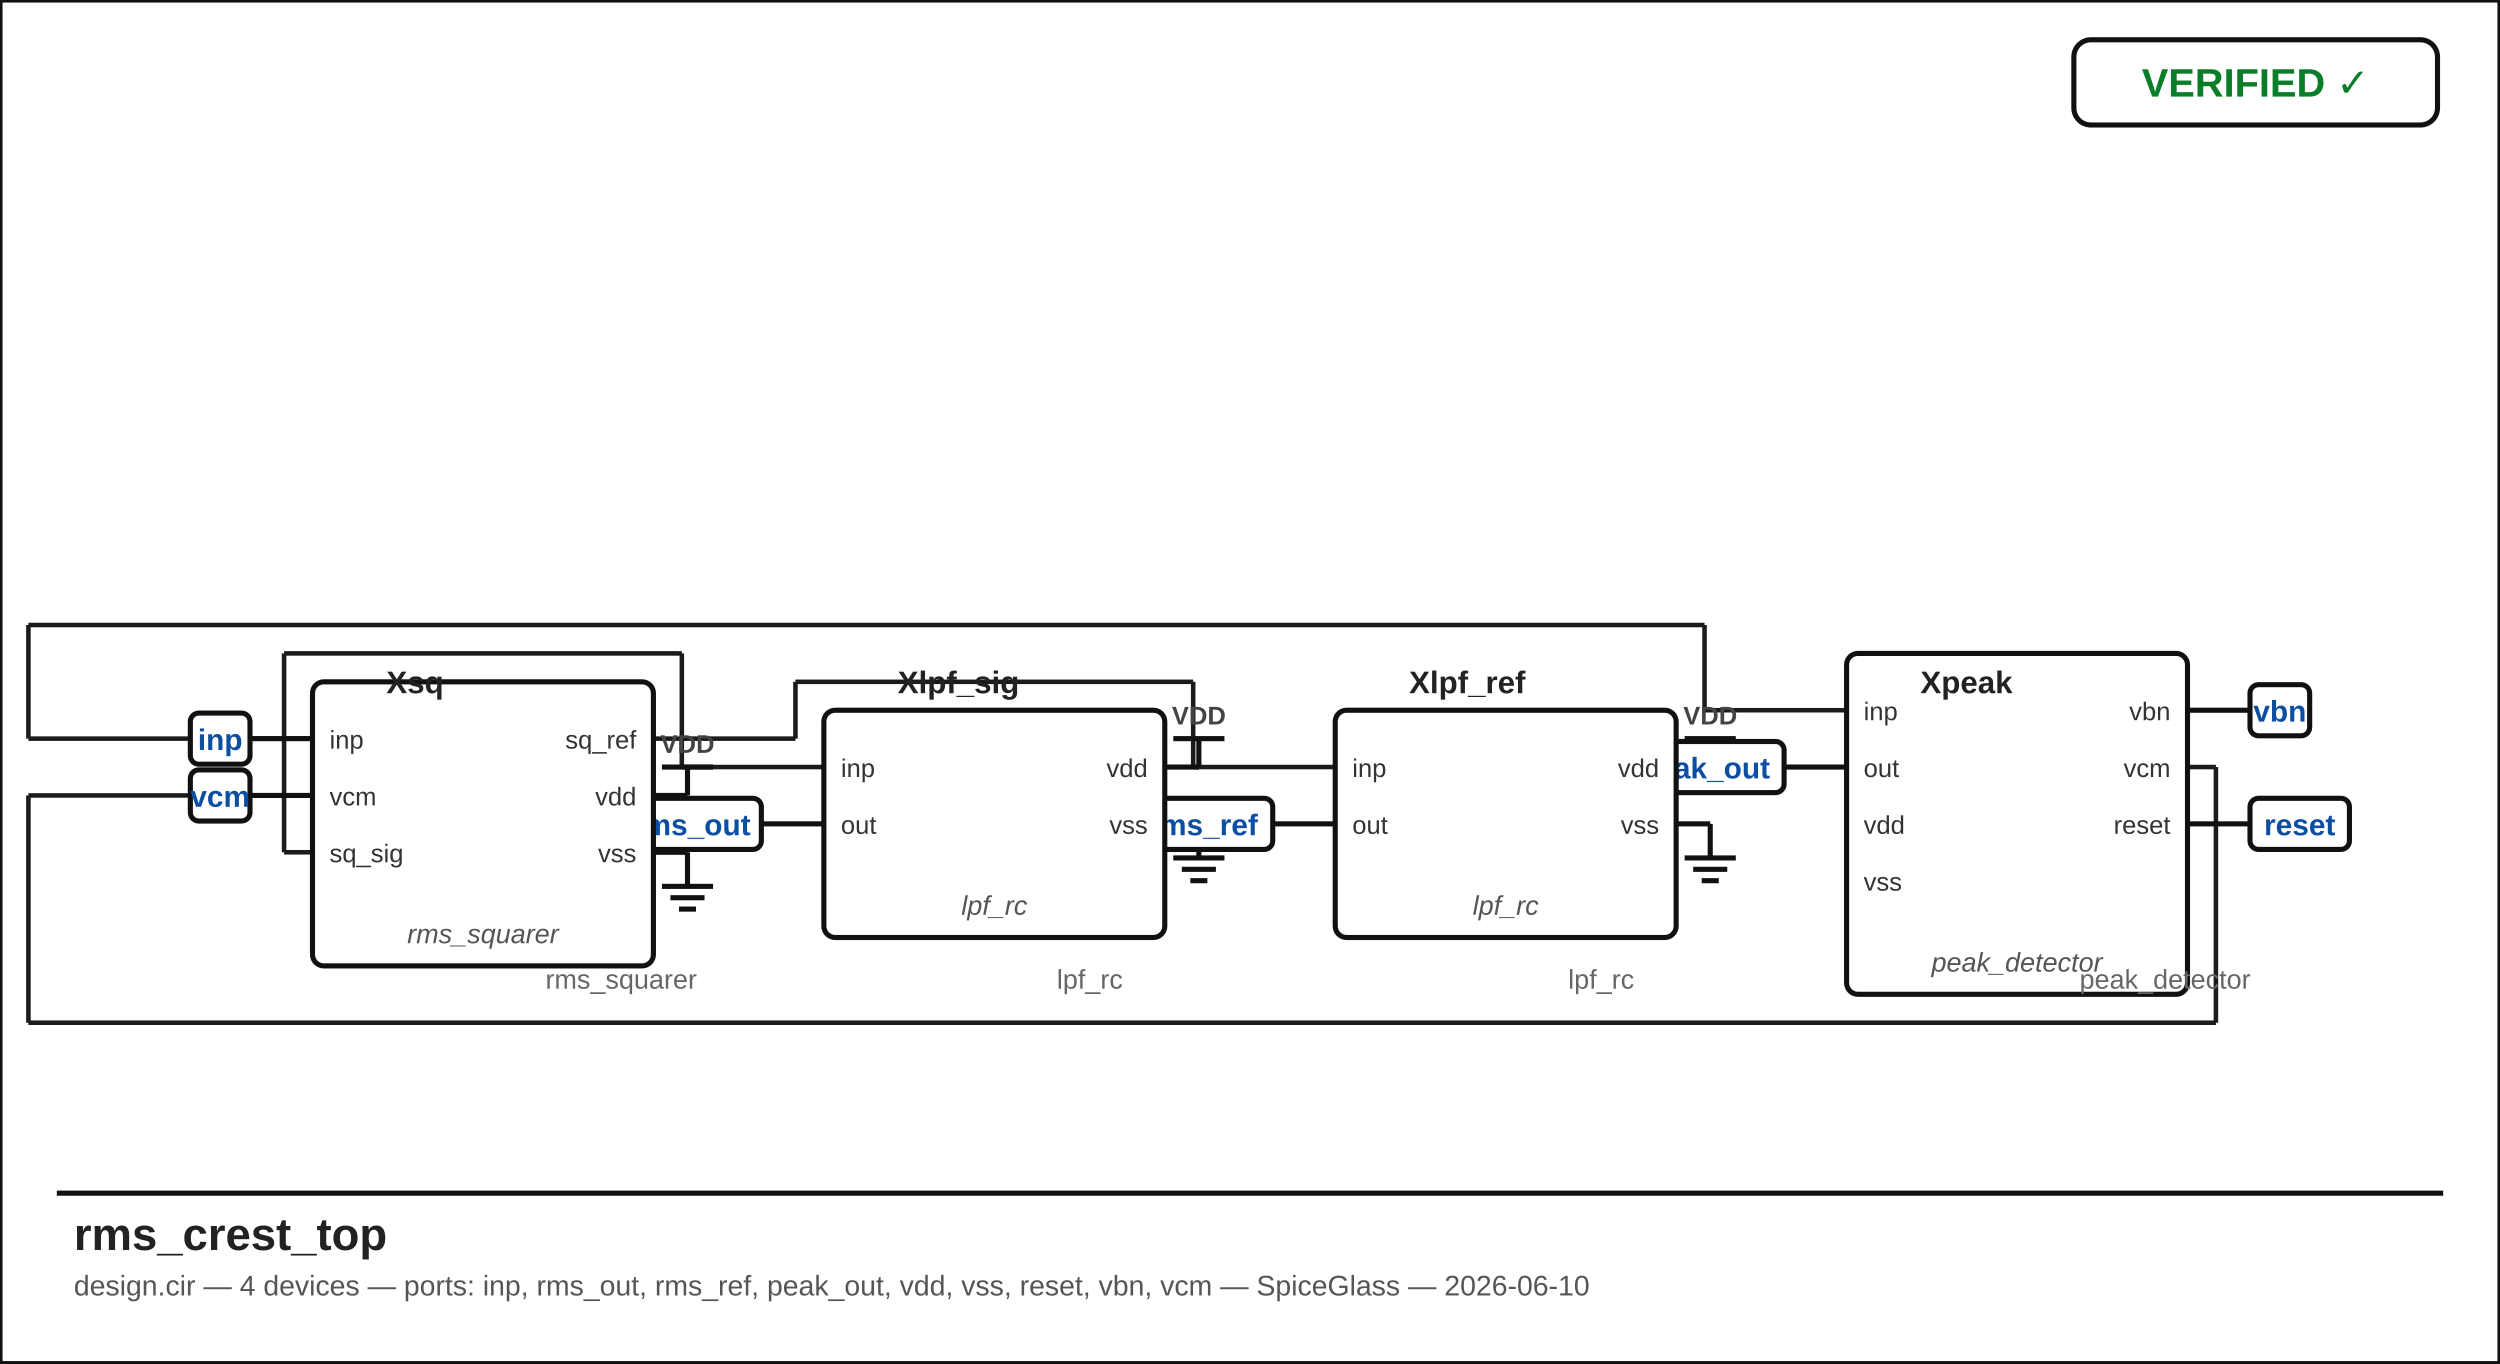
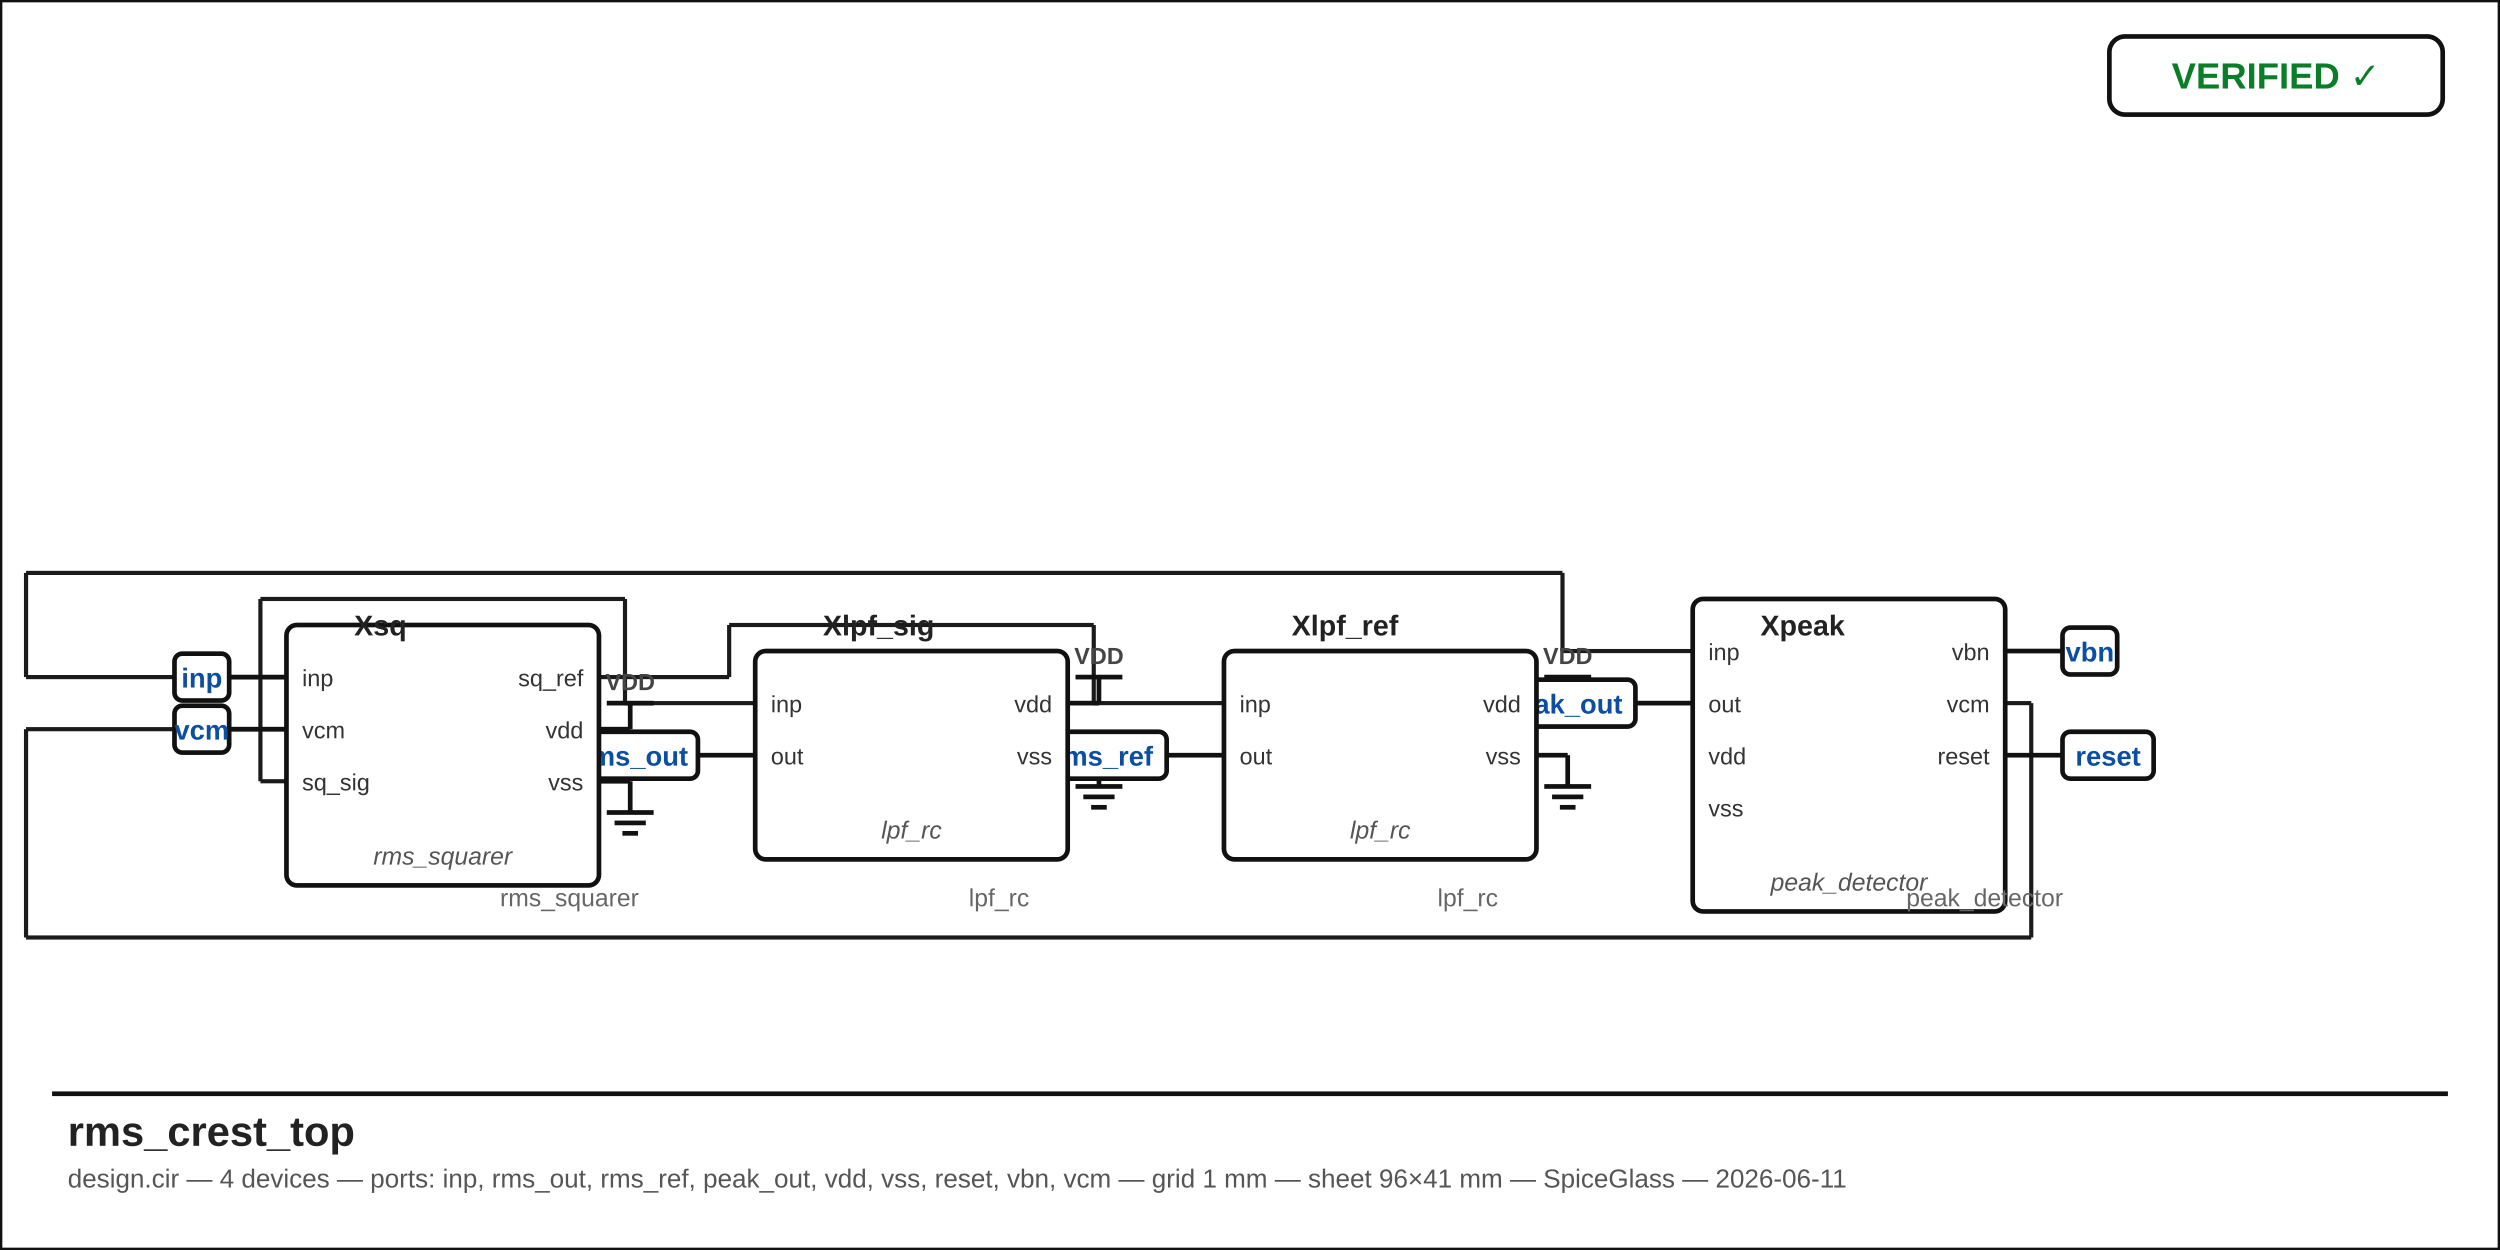
- <svg xmlns="http://www.w3.org/2000/svg" width="880" height="480" viewBox="0 0 880 480" font-family="Segoe UI, Arial, sans-serif">
+ <svg xmlns="http://www.w3.org/2000/svg" width="960" height="480" viewBox="0 0 960 480" data-grid-mm="1" font-family="Segoe UI, Arial, sans-serif">
  <style>
 line, polyline, path, rect, circle { stroke: #111111; stroke-width: 1.8; }
 .wire { stroke: #1b1b1b; stroke-width: 1.6; }
 text { stroke: none; fill: #222; font-size: 11px; }
 .name { font-weight: 600; font-size: 11px; }
 .param { fill: #666; font-size: 9.5px; }
 .pin { font-size: 9px; fill: #333; }
 .sym { font-size: 11px; font-weight: 700; }
 .boxmodel { font-size: 9.5px; fill: #555; font-style: italic; }
 .rail { font-size: 9px; fill: #444444; font-weight: 600; }
 .netlabel { font-size: 10.5px; fill: #a14d00; font-style: italic; }
 .port { font-size: 10.5px; fill: #0b4ea2; font-weight: 700; }
 .sectitle { font-size: 11px; fill: #8a7340; font-weight: 600; }
 .title { font-size: 16px; font-weight: 700; }
 .meta { font-size: 10px; fill: #555; }
</style>
-   <rect x="0" y="0" width="880" height="480" fill="white" stroke="none" />
+   <rect x="0" y="0" width="960" height="480" fill="white" stroke="none" />
  <line class="wire" x1="290" y1="270" x2="240" y2="270" stroke="#1b1b1b" stroke-width="1.6" />
  <line class="wire" x1="240" y1="270" x2="240" y2="230" stroke="#1b1b1b" stroke-width="1.6" />
  <line class="wire" x1="240" y1="230" x2="100" y2="230" stroke="#1b1b1b" stroke-width="1.6" />
  <line class="wire" x1="100" y1="230" x2="100" y2="300" stroke="#1b1b1b" stroke-width="1.6" />
  <line class="wire" x1="100" y1="300" x2="110" y2="300" stroke="#1b1b1b" stroke-width="1.6" />
  <line class="wire" x1="470" y1="270" x2="420" y2="270" stroke="#1b1b1b" stroke-width="1.6" />
  <line class="wire" x1="420" y1="270" x2="420" y2="240" stroke="#1b1b1b" stroke-width="1.6" />
  <line class="wire" x1="420" y1="240" x2="280" y2="240" stroke="#1b1b1b" stroke-width="1.6" />
  <line class="wire" x1="280" y1="240" x2="280" y2="260" stroke="#1b1b1b" stroke-width="1.6" />
  <line class="wire" x1="280" y1="260" x2="230" y2="260" stroke="#1b1b1b" stroke-width="1.6" />
  <line class="wire" x1="650" y1="250" x2="600" y2="250" stroke="#1b1b1b" stroke-width="1.6" />
  <line class="wire" x1="600" y1="250" x2="600" y2="220" stroke="#1b1b1b" stroke-width="1.6" />
  <line class="wire" x1="600" y1="220" x2="10" y2="220" stroke="#1b1b1b" stroke-width="1.6" />
  <line class="wire" x1="10" y1="220" x2="10" y2="260" stroke="#1b1b1b" stroke-width="1.6" />
  <line class="wire" x1="10" y1="260" x2="110" y2="260" stroke="#1b1b1b" stroke-width="1.6" />
  <line class="wire" x1="770" y1="270" x2="780" y2="270" stroke="#1b1b1b" stroke-width="1.6" />
  <line class="wire" x1="780" y1="270" x2="780" y2="360" stroke="#1b1b1b" stroke-width="1.6" />
  <line class="wire" x1="780" y1="360" x2="10" y2="360" stroke="#1b1b1b" stroke-width="1.6" />
  <line class="wire" x1="10" y1="360" x2="10" y2="280" stroke="#1b1b1b" stroke-width="1.6" />
  <line class="wire" x1="10" y1="280" x2="110" y2="280" stroke="#1b1b1b" stroke-width="1.6" />
  <line x1="230" y1="280" x2="242" y2="280" />
  <line x1="242" y1="280" x2="242" y2="270" />
  <line x1="233" y1="270" x2="251" y2="270" stroke-width="2.4" />
  <text x="242" y="265" text-anchor="middle" class="rail">VDD</text>
  <line x1="410" y1="270" x2="422" y2="270" />
  <line x1="422" y1="270" x2="422" y2="260" />
  <line x1="413" y1="260" x2="431" y2="260" stroke-width="2.4" />
  <text x="422" y="255" text-anchor="middle" class="rail">VDD</text>
  <line x1="590" y1="270" x2="602" y2="270" />
  <line x1="602" y1="270" x2="602" y2="260" />
  <line x1="593" y1="260" x2="611" y2="260" stroke-width="2.4" />
  <text x="602" y="255" text-anchor="middle" class="rail">VDD</text>
  <line x1="650" y1="290" x2="662" y2="290" />
  <line x1="662" y1="290" x2="662" y2="280" />
  <line x1="653" y1="280" x2="671" y2="280" stroke-width="2.4" />
  <text x="662" y="275" text-anchor="middle" class="rail">VDD</text>
  <line x1="230" y1="300" x2="242" y2="300" />
  <line x1="242" y1="300" x2="242" y2="312" />
  <line x1="233" y1="312" x2="251" y2="312" stroke-width="2" />
  <line x1="236" y1="316" x2="248" y2="316" stroke-width="2" />
  <line x1="239" y1="320" x2="245" y2="320" stroke-width="2" />
  <line x1="410" y1="290" x2="422" y2="290" />
  <line x1="422" y1="290" x2="422" y2="302" />
  <line x1="413" y1="302" x2="431" y2="302" stroke-width="2" />
  <line x1="416" y1="306" x2="428" y2="306" stroke-width="2" />
  <line x1="419" y1="310" x2="425" y2="310" stroke-width="2" />
  <line x1="590" y1="290" x2="602" y2="290" />
  <line x1="602" y1="290" x2="602" y2="302" />
  <line x1="593" y1="302" x2="611" y2="302" stroke-width="2" />
  <line x1="596" y1="306" x2="608" y2="306" stroke-width="2" />
  <line x1="599" y1="310" x2="605" y2="310" stroke-width="2" />
  <line x1="650" y1="310" x2="662" y2="310" />
  <line x1="662" y1="310" x2="662" y2="322" />
  <line x1="653" y1="322" x2="671" y2="322" stroke-width="2" />
  <line x1="656" y1="326" x2="668" y2="326" stroke-width="2" />
  <line x1="659" y1="330" x2="665" y2="330" stroke-width="2" />
  <line x1="290" y1="290" x2="268" y2="290" />
  <rect x="219" y="281" width="49" height="18" rx="3" fill="white" stroke="#0b4ea2" stroke-width="1.4" />
  <text x="243.5" y="294" text-anchor="middle" class="port">rms_out</text>
  <line x1="470" y1="290" x2="448" y2="290" />
  <rect x="399" y="281" width="49" height="18" rx="3" fill="white" stroke="#0b4ea2" stroke-width="1.4" />
  <text x="423.5" y="294" text-anchor="middle" class="port">rms_ref</text>
  <line x1="650" y1="270" x2="628" y2="270" />
  <rect x="572" y="261" width="56" height="18" rx="3" fill="white" stroke="#0b4ea2" stroke-width="1.4" />
  <text x="600.0" y="274" text-anchor="middle" class="port">peak_out</text>
  <line x1="770" y1="250" x2="792" y2="250" />
  <rect x="792" y="241" width="21" height="18" rx="3" fill="white" stroke="#0b4ea2" stroke-width="1.4" />
  <text x="802.5" y="254" text-anchor="middle" class="port">vbn</text>
  <line x1="770" y1="290" x2="792" y2="290" />
  <rect x="792" y="281" width="35" height="18" rx="3" fill="white" stroke="#0b4ea2" stroke-width="1.4" />
  <text x="809.5" y="294" text-anchor="middle" class="port">reset</text>
  <line x1="110" y1="260" x2="88" y2="260" />
  <rect x="67" y="251" width="21" height="18" rx="3" fill="white" stroke="#0b4ea2" stroke-width="1.4" />
  <text x="77.5" y="264" text-anchor="middle" class="port">inp</text>
  <line x1="110" y1="280" x2="88" y2="280" />
  <rect x="67" y="271" width="21" height="18" rx="3" fill="white" stroke="#0b4ea2" stroke-width="1.4" />
  <text x="77.5" y="284" text-anchor="middle" class="port">vcm</text>
  <g transform="translate(170 290)" fill="none">
    <rect x="-60.0" y="-50.0" width="120" height="100" rx="4" fill="white" />
    <text x="-54" y="-26.5" text-anchor="start" class="pin">inp</text>
    <text x="-54" y="-6.5" text-anchor="start" class="pin">vcm</text>
    <text x="-54" y="13.5" text-anchor="start" class="pin">sq_sig</text>
    <text x="54" y="-26.5" text-anchor="end" class="pin">sq_ref</text>
    <text x="54" y="-6.5" text-anchor="end" class="pin">vdd</text>
    <text x="54" y="13.5" text-anchor="end" class="pin">vss</text>
    <text x="0" y="42.0" text-anchor="middle" class="boxmodel">rms_squarer</text>
  </g>
  <text x="136" y="244" class="name">Xsq</text>
  <text x="192" y="348" class="param" text-anchor="start">rms_squarer</text>
  <g transform="translate(350 290)" fill="none">
    <rect x="-60.0" y="-40.0" width="120" height="80" rx="4" fill="white" />
    <text x="-54" y="-16.5" text-anchor="start" class="pin">inp</text>
    <text x="-54" y="3.5" text-anchor="start" class="pin">out</text>
    <text x="54" y="-16.5" text-anchor="end" class="pin">vdd</text>
    <text x="54" y="3.5" text-anchor="end" class="pin">vss</text>
    <text x="0" y="32.0" text-anchor="middle" class="boxmodel">lpf_rc</text>
  </g>
  <text x="316" y="244" class="name">Xlpf_sig</text>
  <text x="372" y="348" class="param" text-anchor="start">lpf_rc</text>
  <g transform="translate(530 290)" fill="none">
    <rect x="-60.0" y="-40.0" width="120" height="80" rx="4" fill="white" />
    <text x="-54" y="-16.5" text-anchor="start" class="pin">inp</text>
    <text x="-54" y="3.5" text-anchor="start" class="pin">out</text>
    <text x="54" y="-16.5" text-anchor="end" class="pin">vdd</text>
    <text x="54" y="3.5" text-anchor="end" class="pin">vss</text>
    <text x="0" y="32.0" text-anchor="middle" class="boxmodel">lpf_rc</text>
  </g>
  <text x="496" y="244" class="name">Xlpf_ref</text>
  <text x="552" y="348" class="param" text-anchor="start">lpf_rc</text>
  <g transform="translate(710 290)" fill="none">
    <rect x="-60.0" y="-60.0" width="120" height="120" rx="4" fill="white" />
    <text x="-54" y="-36.5" text-anchor="start" class="pin">inp</text>
    <text x="-54" y="-16.5" text-anchor="start" class="pin">out</text>
    <text x="-54" y="3.5" text-anchor="start" class="pin">vdd</text>
    <text x="-54" y="23.5" text-anchor="start" class="pin">vss</text>
    <text x="54" y="-36.5" text-anchor="end" class="pin">vbn</text>
    <text x="54" y="-16.5" text-anchor="end" class="pin">vcm</text>
    <text x="54" y="3.5" text-anchor="end" class="pin">reset</text>
    <text x="0" y="52.0" text-anchor="middle" class="boxmodel">peak_detector</text>
  </g>
  <text x="676" y="244" class="name">Xpeak</text>
  <text x="732" y="348" class="param" text-anchor="start">peak_detector</text>
-   <line x1="20" y1="420" x2="860" y2="420" stroke="#999" stroke-width="1" />
+   <line x1="20" y1="420" x2="940" y2="420" stroke="#999" stroke-width="1" />
  <text x="26" y="440" class="title">rms_crest_top</text>
-   <text x="26" y="456" class="meta">design.cir — 4 devices — ports: inp, rms_out, rms_ref, peak_out, vdd, vss, reset, vbn, vcm — SpiceGlass — 2026-06-10</text>
-   <rect x="730" y="14" width="128" height="30" rx="6" fill="none" stroke="#0a7d28" stroke-width="2.4" />
-   <text x="794" y="34" text-anchor="middle" style="fill:#0a7d28;font-weight:800;font-size:14px">VERIFIED ✓</text>
+   <text x="26" y="456" class="meta">design.cir — 4 devices — ports: inp, rms_out, rms_ref, peak_out, vdd, vss, reset, vbn, vcm — grid 1 mm — sheet 96×41 mm — SpiceGlass — 2026-06-11</text>
+   <rect x="810" y="14" width="128" height="30" rx="6" fill="none" stroke="#0a7d28" stroke-width="2.4" />
+   <text x="874" y="34" text-anchor="middle" style="fill:#0a7d28;font-weight:800;font-size:14px">VERIFIED ✓</text>
</svg>
